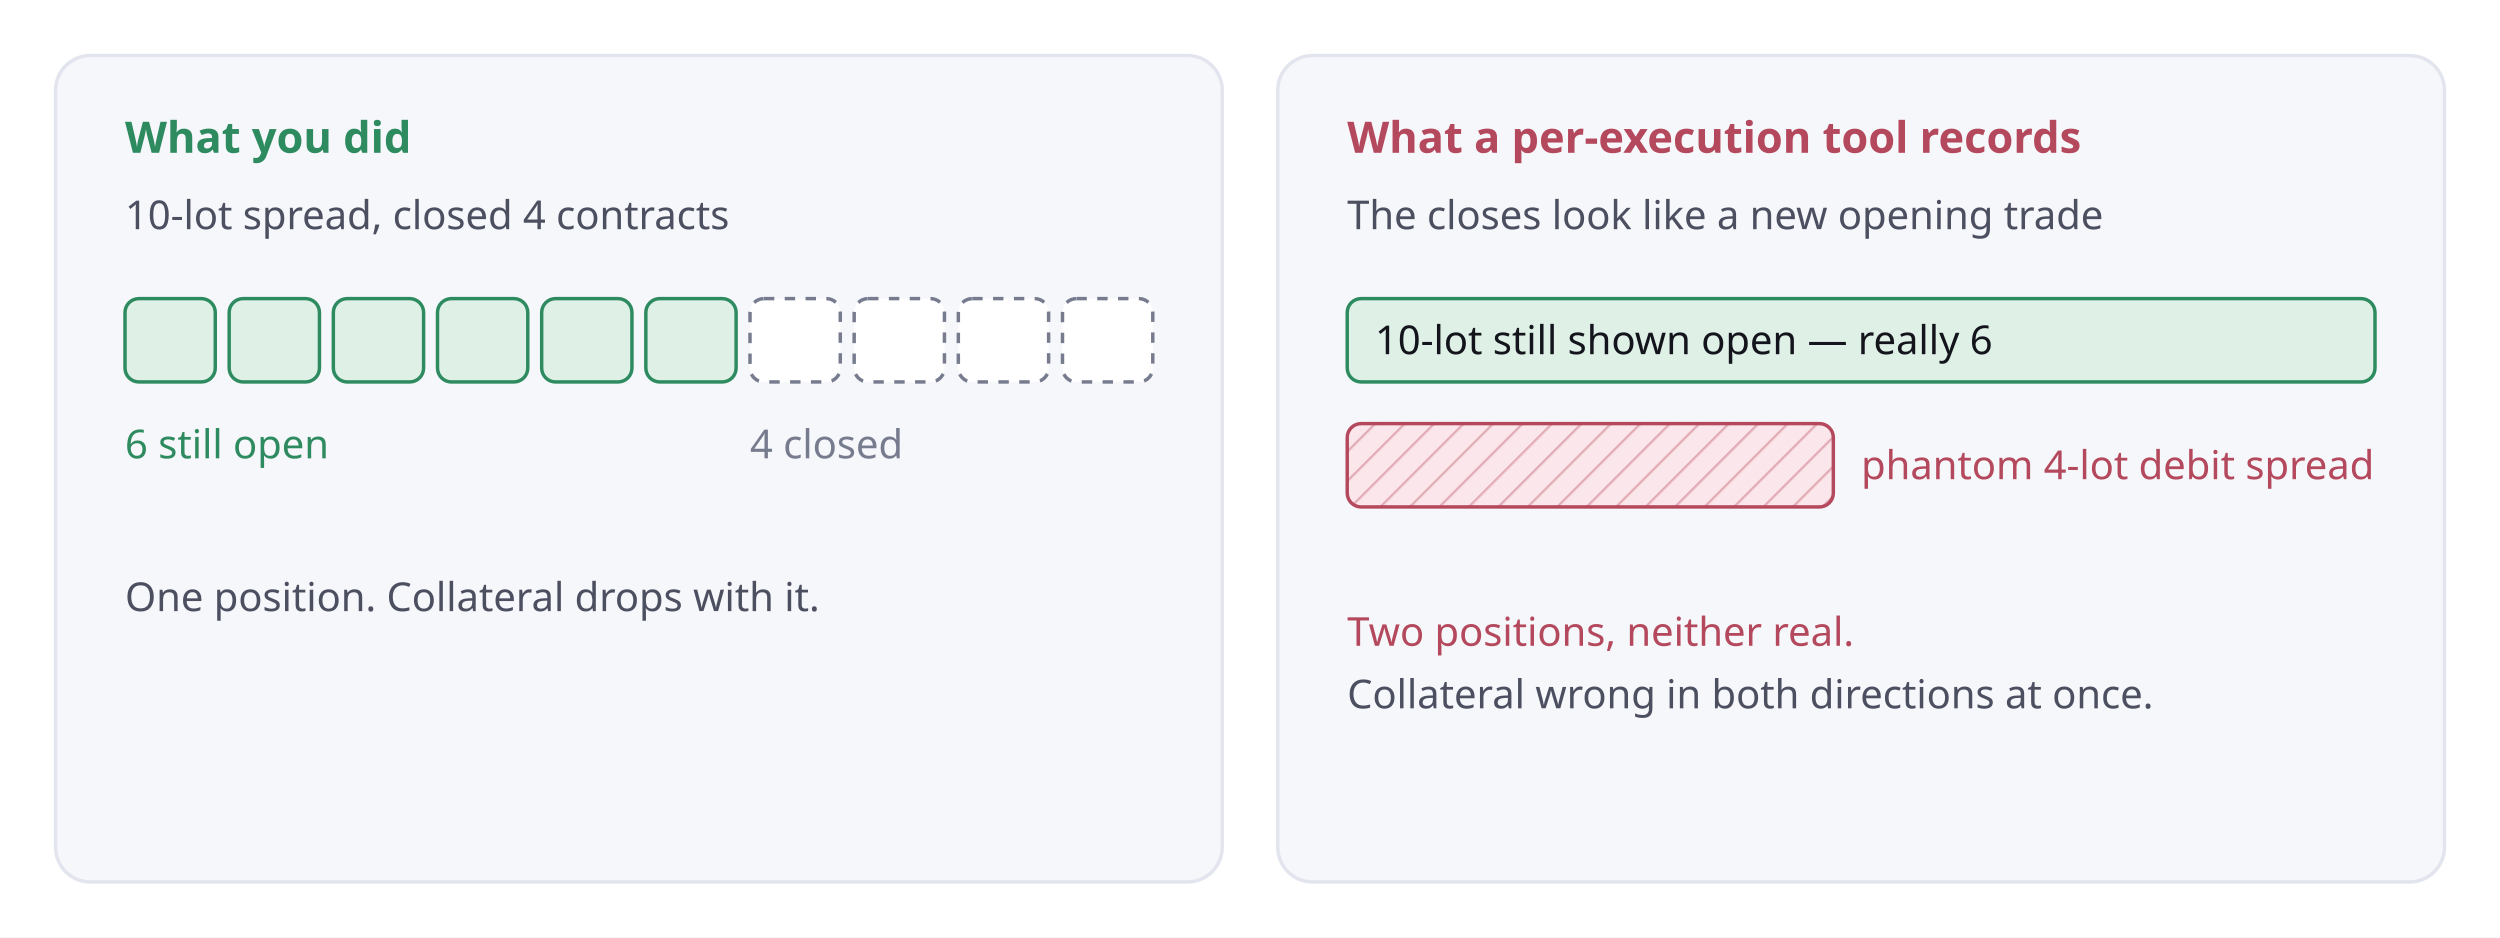
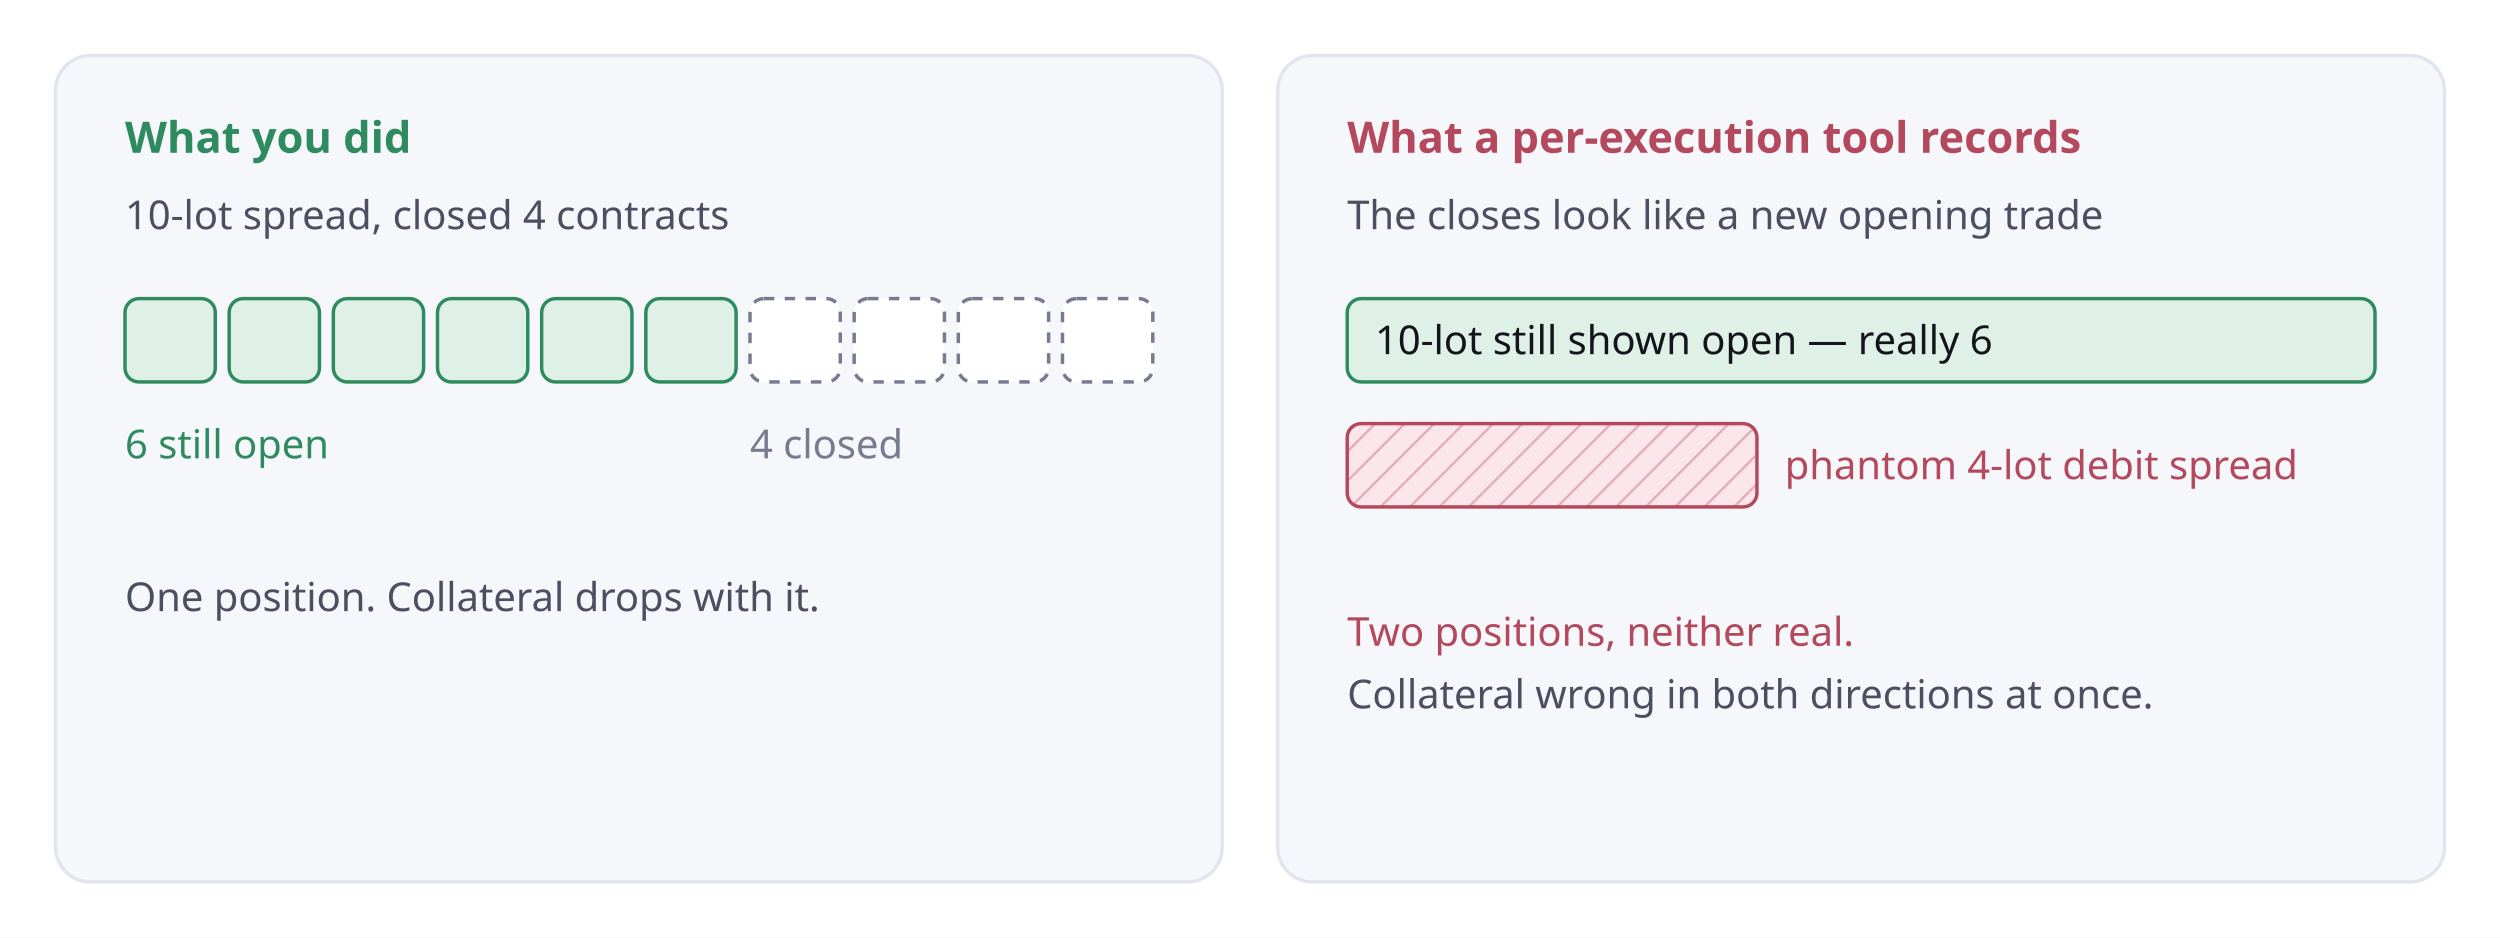
<svg xmlns="http://www.w3.org/2000/svg" viewBox="0 0 720 270" font-family="'IBM Plex Sans', system-ui, sans-serif" role="img" aria-label="Closing 4 of a 10-lot spread leaves 6 open; a per-execution tool instead records the full 10-lot plus a phantom 4-lot debit spread.">
  <defs>
    <pattern id="hatchp" width="6" height="6" patternUnits="userSpaceOnUse" patternTransform="rotate(45)">
      <line x1="0" y1="0" x2="0" y2="6" stroke="#B4485C" stroke-width="1.4" opacity="0.35" />
    </pattern>
  </defs>
  <rect width="720" height="270" fill="#FFFFFF" />
  <rect x="16" y="16" width="336" height="238" rx="10" fill="#F6F7FB" stroke="#E2E5EE" />
  <text x="36" y="44" font-size="12.5" font-weight="600" fill="#2E8B5F">What you did</text>
  <text x="36" y="66" font-size="11.5" fill="#4B4F60">10-lot spread, closed 4 contracts</text>
  <g>
    <rect x="36" y="86" width="26" height="24" rx="4" fill="#DFF1E7" stroke="#2E8B5F" />
    <rect x="66" y="86" width="26" height="24" rx="4" fill="#DFF1E7" stroke="#2E8B5F" />
    <rect x="96" y="86" width="26" height="24" rx="4" fill="#DFF1E7" stroke="#2E8B5F" />
    <rect x="126" y="86" width="26" height="24" rx="4" fill="#DFF1E7" stroke="#2E8B5F" />
    <rect x="156" y="86" width="26" height="24" rx="4" fill="#DFF1E7" stroke="#2E8B5F" />
    <rect x="186" y="86" width="26" height="24" rx="4" fill="#DFF1E7" stroke="#2E8B5F" />
    <rect x="216" y="86" width="26" height="24" rx="4" fill="#FFFFFF" stroke="#767B8E" stroke-dasharray="3 3" />
    <rect x="246" y="86" width="26" height="24" rx="4" fill="#FFFFFF" stroke="#767B8E" stroke-dasharray="3 3" />
    <rect x="276" y="86" width="26" height="24" rx="4" fill="#FFFFFF" stroke="#767B8E" stroke-dasharray="3 3" />
    <rect x="306" y="86" width="26" height="24" rx="4" fill="#FFFFFF" stroke="#767B8E" stroke-dasharray="3 3" />
  </g>
  <text x="36" y="132" font-size="11.5" font-weight="500" fill="#2E8B5F">6 still open</text>
  <text x="216" y="132" font-size="11.5" fill="#767B8E">4 closed</text>
  <text x="36" y="176" font-size="11.5" fill="#4B4F60">One position. Collateral drops with it.</text>
  <rect x="368" y="16" width="336" height="238" rx="10" fill="#F6F7FB" stroke="#E2E5EE" />
  <text x="388" y="44" font-size="12.5" font-weight="600" fill="#B4485C">What a per-execution tool records</text>
  <text x="388" y="66" font-size="11.5" fill="#4B4F60">The closes look like a new opening trade</text>
  <g>
    <rect x="388" y="86" width="296" height="24" rx="4" fill="#DFF1E7" stroke="#2E8B5F" />
    <text x="396" y="102" font-size="11.5" fill="#14151C">10-lot still shown open — really 6</text>
  </g>
  <g>
-     <rect x="388" y="122" width="140" height="24" rx="4" fill="#FBE7EB" stroke="#B4485C" />
-     <rect x="388" y="122" width="140" height="24" rx="4" fill="url(#hatchp)" />
-     <text x="536" y="138" font-size="11.5" font-weight="500" fill="#B4485C">phantom 4-lot debit spread</text>
+     <rect x="388" y="122" width="118" height="24" rx="4" fill="#FBE7EB" stroke="#B4485C" />
+     <rect x="388" y="122" width="118" height="24" rx="4" fill="url(#hatchp)" />
+     <text x="514" y="138" font-size="11.5" font-weight="500" fill="#B4485C">phantom 4-lot debit spread</text>
  </g>
  <text x="388" y="186" font-size="11.5" fill="#B4485C">Two positions, neither real.</text>
  <text x="388" y="204" font-size="11.5" fill="#4B4F60">Collateral wrong in both directions at once.</text>
</svg>
